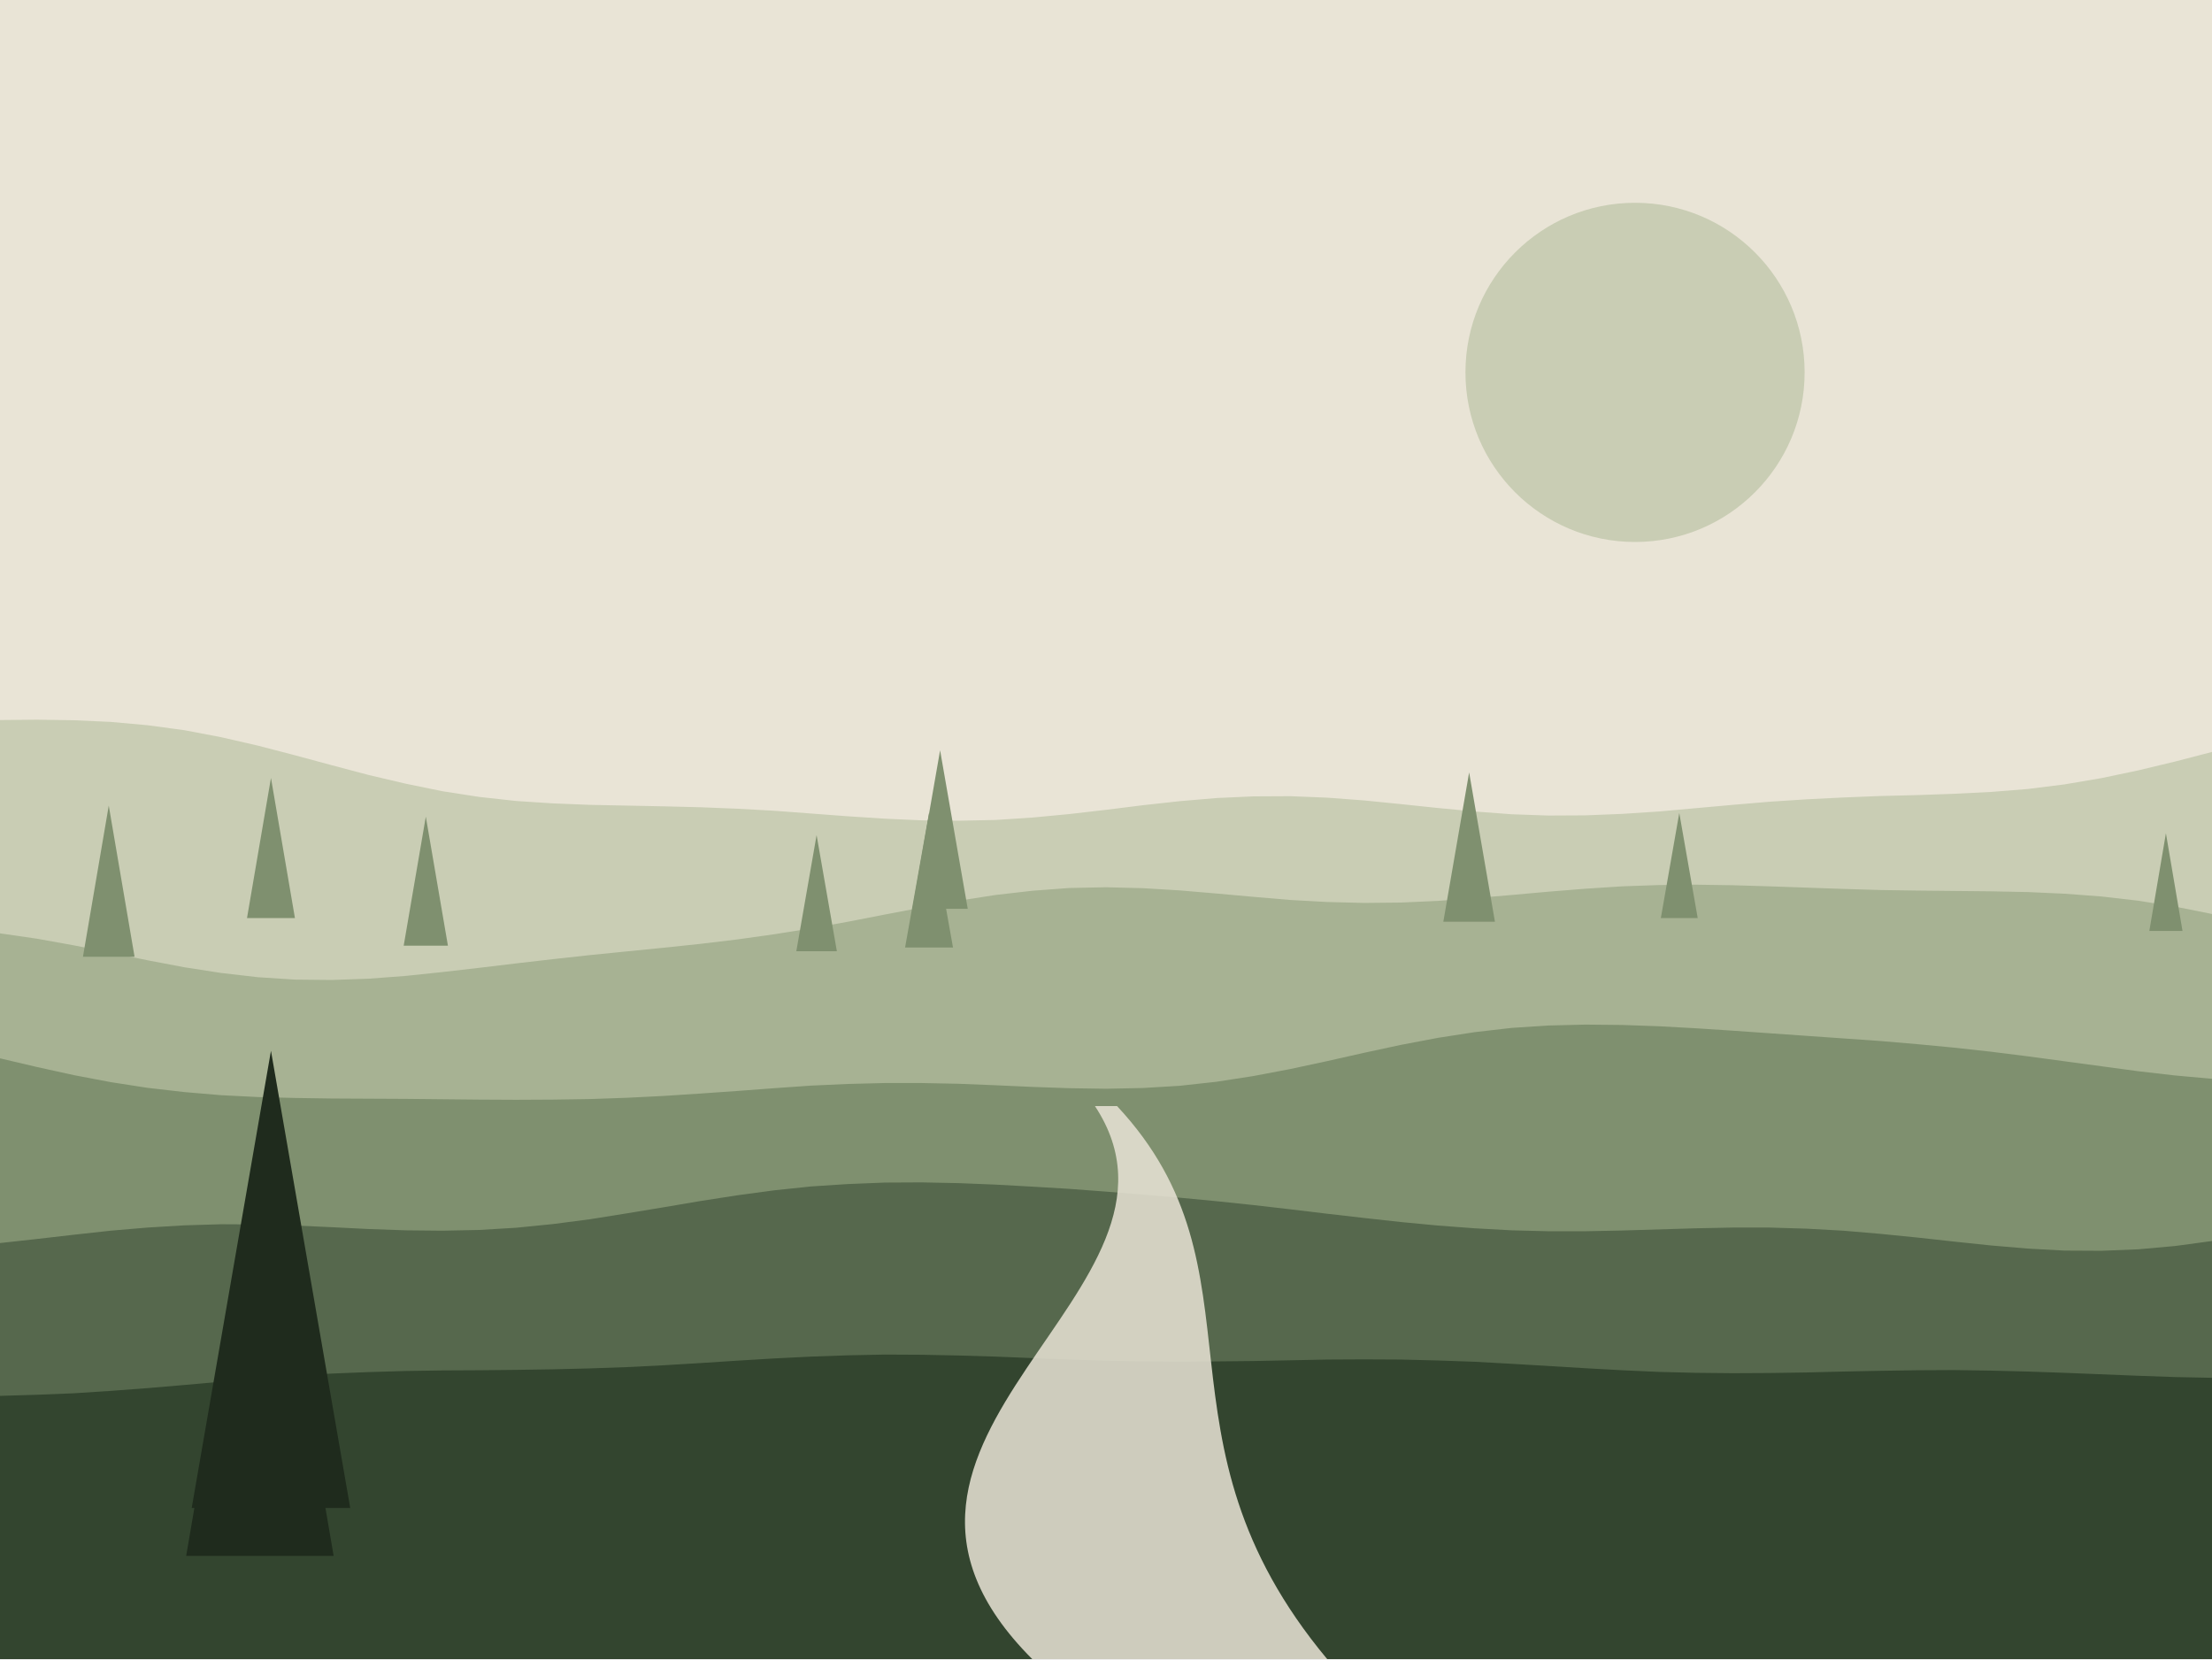
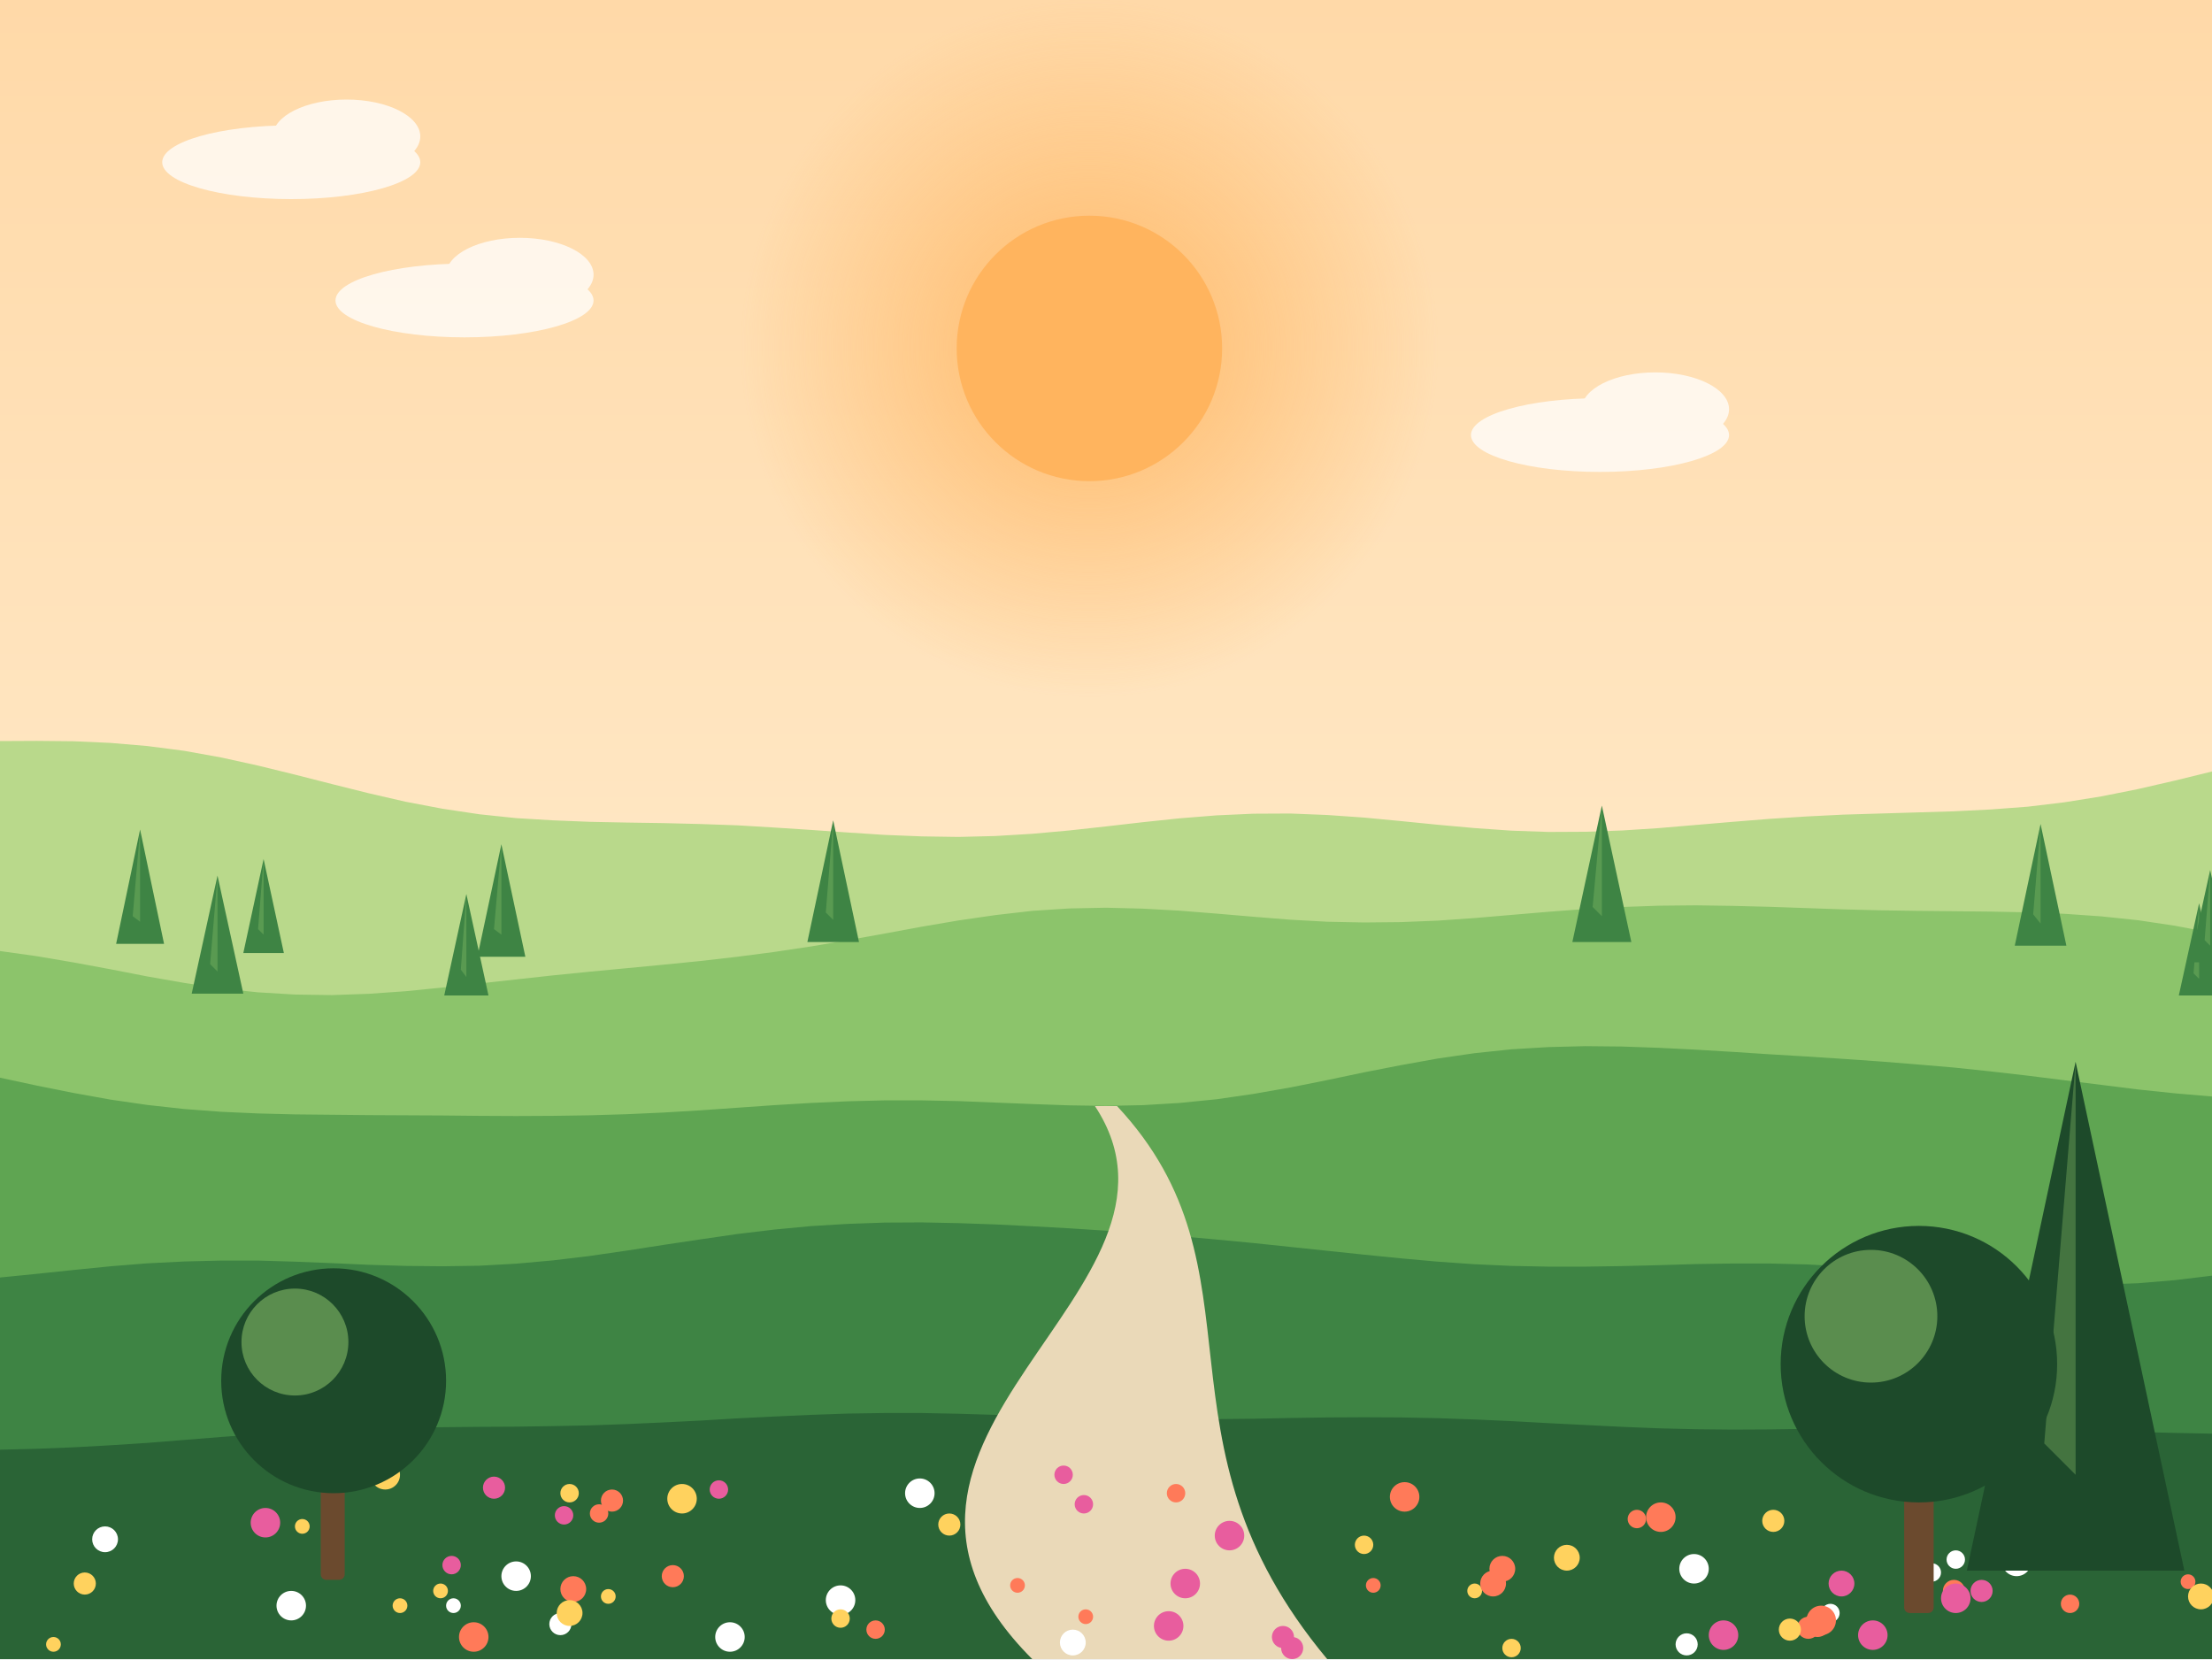
<svg xmlns="http://www.w3.org/2000/svg" viewBox="0 0 1200 900" preserveAspectRatio="xMidYMid slice">
-   <rect width="1200" height="900" fill="#E9E4D6" />
-   <circle cx="887" cy="202" r="92" fill="#C9CDB4" />
-   <polygon fill="#C9CDB4" points="0,900 0,390.6 20,390.4 40,390.7 60,391.6 80,393.4 100,396.1 120,399.9 140,404.5 160,409.7 180,415.1 200,420.4 220,425.1 240,429.2 260,432.3 280,434.5 300,435.8 320,436.6 340,437.0 360,437.4 380,437.9 400,438.7 420,439.8 440,441.3 460,442.8 480,444.1 500,445.0 520,445.2 540,444.8 560,443.5 580,441.6 600,439.3 620,436.8 640,434.6 660,432.9 680,432.0 700,431.9 720,432.7 740,434.2 760,436.2 780,438.3 800,440.2 820,441.7 840,442.4 860,442.3 880,441.5 900,440.2 920,438.4 940,436.6 960,434.9 980,433.6 1000,432.6 1020,431.8 1040,431.3 1060,430.6 1080,429.6 1100,428.0 1120,425.5 1140,422.1 1160,417.9 1180,413.1 1200,407.9 1200,900" />
-   <polygon fill="#A7B293" points="0,900 0,506.3 20,509.2 40,512.8 60,516.8 80,520.9 100,524.7 120,527.8 140,530.1 160,531.4 180,531.6 200,530.9 220,529.4 240,527.3 260,525.0 280,522.6 300,520.3 320,518.1 340,516.1 360,514.1 380,512.0 400,509.6 420,506.8 440,503.6 460,500.0 480,496.1 500,492.3 520,488.6 540,485.5 560,483.2 580,481.7 600,481.3 620,481.8 640,483.0 660,484.7 680,486.5 700,488.2 720,489.3 740,489.8 760,489.6 780,488.7 800,487.2 820,485.5 840,483.7 860,482.1 880,480.8 900,480.1 920,479.9 940,480.2 960,480.8 980,481.5 1000,482.2 1020,482.8 1040,483.1 1060,483.3 1080,483.5 1100,483.9 1120,484.8 1140,486.3 1160,488.6 1180,491.8 1200,495.8 1200,900" />
-   <polygon fill="#7F906F" points="59,437 45,519 73,519" />
-   <polygon fill="#7F906F" points="510,407 495,493 525,493" />
-   <polygon fill="#7F906F" points="231,443 219,513 243,513" />
-   <polygon fill="#7F906F" points="504,441 491,514 517,514" />
-   <polygon fill="#7F906F" points="1175,452 1166,505 1184,505" />
-   <polygon fill="#7F906F" points="443,453 432,516 454,516" />
-   <polygon fill="#7F906F" points="797,419 783,500 811,500" />
-   <polygon fill="#7F906F" points="147,422 134,498 160,498" />
-   <polygon fill="#7F906F" points="911,441 901,498 921,498" />
-   <polygon fill="#7F906F" points="0,900 0,574.1 20,578.8 40,583.2 60,587.0 80,590.1 100,592.4 120,594.1 140,595.1 160,595.6 180,595.9 200,596.0 220,596.1 240,596.3 260,596.5 280,596.6 300,596.5 320,596.2 340,595.5 360,594.5 380,593.2 400,591.8 420,590.3 440,588.9 460,588.0 480,587.5 500,587.5 520,587.9 540,588.7 560,589.6 580,590.3 600,590.6 620,590.2 640,589.0 660,586.8 680,583.7 700,579.9 720,575.6 740,571.1 760,566.8 780,563.0 800,559.9 820,557.6 840,556.3 860,555.8 880,556.0 900,556.7 920,557.8 940,559.1 960,560.5 980,561.9 1000,563.3 1020,564.7 1040,566.4 1060,568.3 1080,570.5 1100,573.0 1120,575.7 1140,578.4 1160,581.1 1180,583.4 1200,585.2 1200,900" />
-   <polygon fill="#56684D" points="0,900 0,674.3 20,672.1 40,669.8 60,667.6 80,665.9 100,664.7 120,664.1 140,664.2 160,664.8 180,665.7 200,666.7 220,667.4 240,667.6 260,667.2 280,666.0 300,664.0 320,661.4 340,658.2 360,654.9 380,651.5 400,648.4 420,645.7 440,643.6 460,642.3 480,641.5 500,641.4 520,641.8 540,642.6 560,643.7 580,644.9 600,646.4 620,648.0 640,649.7 660,651.6 680,653.7 700,656.0 720,658.4 740,660.7 760,662.9 780,664.8 800,666.3 820,667.4 840,667.9 860,667.9 880,667.5 900,666.9 920,666.3 940,665.9 960,665.9 980,666.5 1000,667.6 1020,669.3 1040,671.3 1060,673.5 1080,675.6 1100,677.3 1120,678.4 1140,678.5 1160,677.7 1180,675.9 1200,673.2 1200,900" />
-   <polygon fill="#33452F" points="0,900 0,757.2 20,756.6 40,755.8 60,754.5 80,753.0 100,751.3 120,749.5 140,747.8 160,746.3 180,745.1 200,744.3 220,743.7 240,743.4 260,743.3 280,743.1 300,742.8 320,742.3 340,741.6 360,740.6 380,739.4 400,738.1 420,736.9 440,735.9 460,735.2 480,734.8 500,734.9 520,735.3 540,735.9 560,736.7 580,737.5 600,738.1 620,738.5 640,738.7 660,738.5 680,738.3 700,737.9 720,737.5 740,737.4 760,737.5 780,738.0 800,738.7 820,739.8 840,741.0 860,742.2 880,743.3 900,744.2 920,744.7 940,744.9 960,744.8 980,744.5 1000,744.0 1020,743.6 1040,743.3 1060,743.2 1080,743.5 1100,744.0 1120,744.7 1140,745.5 1160,746.3 1180,747.0 1200,747.4 1200,900" />
-   <path fill="#E9E4D6" opacity=".85" d="M594,600 C660,700 440,780 560,900 L720,900 C620,780 690,690 606,600 Z" />
-   <polygon fill="#1F2B1D" points="147,570 104,818 190,818" />
-   <polygon fill="#1F2B1D" points="141,610 101,844 181,844" />
+   <defs>
+     <linearGradient id="s" x1="0" y1="0" x2="0" y2="1">
+       <stop offset="0" stop-color="#FFD9A8" />
+       <stop offset="1" stop-color="#FFF3DC" />
+     </linearGradient>
+     <radialGradient id="g">
+       <stop offset="0" stop-color="#FFB45E" stop-opacity=".9" />
+       <stop offset="1" stop-color="#FFB45E" stop-opacity="0" />
+     </radialGradient>
+   </defs>
+   <rect width="1200" height="900" fill="url(#s)" />
+   <circle cx="591" cy="189" r="190" fill="url(#g)" />
+   <circle cx="591" cy="189" r="72" fill="#FFB45E" />
+   <g fill="#FFFFFF" opacity=".75">
+     <ellipse cx="868" cy="236" rx="70" ry="20" />
+     <ellipse cx="898" cy="222" rx="40" ry="20" />
+   </g>
+   <g fill="#FFFFFF" opacity=".75">
+     <ellipse cx="158" cy="88" rx="70" ry="20" />
+     <ellipse cx="188" cy="74" rx="40" ry="20" />
+   </g>
+   <g fill="#FFFFFF" opacity=".75">
+     <ellipse cx="252" cy="163" rx="70" ry="20" />
+     <ellipse cx="282" cy="149" rx="40" ry="20" />
+   </g>
+   <polygon fill="#B9D98B" points="0,900 0,402.0 20,401.9 40,402.1 60,403.0 80,404.7 100,407.3 120,410.9 140,415.3 160,420.2 180,425.3 200,430.3 220,434.9 240,438.7 260,441.7 280,443.8 300,445.0 320,445.8 340,446.2 360,446.5 380,447.0 400,447.7 420,448.9 440,450.2 460,451.6 480,452.9 500,453.7 520,454.0 540,453.5 560,452.3 580,450.5 600,448.3 620,446.0 640,443.9 660,442.3 680,441.4 700,441.3 720,442.1 740,443.5 760,445.4 780,447.4 800,449.2 820,450.6 840,451.3 860,451.2 880,450.5 900,449.2 920,447.5 940,445.8 960,444.2 980,442.9 1000,441.9 1020,441.3 1040,440.7 1060,440.1 1080,439.1 1100,437.6 1120,435.2 1140,432.0 1160,428.0 1180,423.4 1200,418.5 1200,900" />
+   <polygon fill="#8CC46B" points="0,900 0,515.9 20,518.7 40,522.1 60,525.8 80,529.7 100,533.2 120,536.2 140,538.3 160,539.5 180,539.8 200,539.1 220,537.7 240,535.7 260,533.5 280,531.3 300,529.1 320,527.1 340,525.2 360,523.3 380,521.3 400,519.0 420,516.4 440,513.4 460,510.0 480,506.4 500,502.7 520,499.3 540,496.4 560,494.1 580,492.8 600,492.4 620,492.9 640,494.0 660,495.6 680,497.3 700,498.9 720,500.0 740,500.4 760,500.2 780,499.4 800,498.0 820,496.3 840,494.6 860,493.1 880,492.0 900,491.3 920,491.1 940,491.4 960,491.9 980,492.6 1000,493.3 1020,493.8 1040,494.1 1060,494.3 1080,494.5 1100,494.9 1120,495.7 1140,497.1 1160,499.2 1180,502.2 1200,506.0 1200,900" />
+   <polygon fill="#3E8444" points="118,475 104,539 132,539" />
+   <polygon fill="#8CC46B" opacity=".35" points="118,475 114,523 118,527" />
+   <polygon fill="#3E8444" points="76,450 63,512 89,512" />
+   <polygon fill="#8CC46B" opacity=".35" points="76,450 72,497 76,500" />
+   <polygon fill="#3E8444" points="143,466 132,517 154,517" />
+   <polygon fill="#8CC46B" opacity=".35" points="143,466 140,504 143,507" />
+   <polygon fill="#3E8444" points="869,437 853,511 885,511" />
+   <polygon fill="#8CC46B" opacity=".35" points="869,437 864,492 869,497" />
+   <polygon fill="#3E8444" points="253,485 241,540 265,540" />
+   <polygon fill="#8CC46B" opacity=".35" points="253,485 250,526 253,530" />
+   <polygon fill="#3E8444" points="1193,490 1182,540 1204,540" />
+   <polygon fill="#8CC46B" opacity=".35" points="1193,490 1190,528 1193,531" />
+   <polygon fill="#3E8444" points="1199,472 1188,522 1210,522" />
+   <polygon fill="#8CC46B" opacity=".35" points="1199,472 1196,510 1199,513" />
+   <polygon fill="#3E8444" points="452,445 438,511 466,511" />
+   <polygon fill="#8CC46B" opacity=".35" points="452,445 448,495 452,499" />
+   <polygon fill="#3E8444" points="272,458 259,519 285,519" />
+   <polygon fill="#8CC46B" opacity=".35" points="272,458 268,504 272,507" />
+   <polygon fill="#3E8444" points="1107,447 1093,513 1121,513" />
+   <polygon fill="#8CC46B" opacity=".35" points="1107,447 1103,496 1107,501" />
+   <polygon fill="#5FA552" points="0,900 0,584.6 20,588.9 40,592.9 60,596.5 80,599.4 100,601.6 120,603.1 140,604.0 160,604.5 180,604.7 200,604.9 220,605.0 240,605.1 260,605.3 280,605.4 300,605.3 320,605.0 340,604.4 360,603.5 380,602.3 400,600.9 420,599.5 440,598.3 460,597.4 480,596.9 500,596.9 520,597.3 540,598.1 560,598.9 580,599.6 600,599.9 620,599.5 640,598.3 660,596.3 680,593.4 700,589.9 720,585.9 740,581.7 760,577.8 780,574.2 800,571.3 820,569.2 840,568.0 860,567.5 880,567.7 900,568.4 920,569.4 940,570.6 960,571.9 980,573.1 1000,574.4 1020,575.8 1040,577.4 1060,579.1 1080,581.2 1100,583.5 1120,586.0 1140,588.5 1160,591.0 1180,593.1 1200,594.8 1200,900" />
+   <polygon fill="#3E8444" points="0,900 0,693.0 20,691.0 40,688.9 60,686.9 80,685.3 100,684.3 120,683.8 140,683.8 160,684.4 180,685.2 200,686.1 220,686.7 240,686.9 260,686.6 280,685.5 300,683.7 320,681.3 340,678.4 360,675.3 380,672.3 400,669.4 420,667.0 440,665.1 460,663.9 480,663.2 500,663.1 520,663.5 540,664.2 560,665.2 580,666.3 600,667.6 620,669.1 640,670.6 660,672.4 680,674.3 700,676.4 720,678.5 740,680.6 760,682.6 780,684.4 800,685.8 820,686.7 840,687.1 860,687.1 880,686.8 900,686.3 920,685.7 940,685.4 960,685.4 980,685.9 1000,686.9 1020,688.4 1040,690.3 1060,692.3 1080,694.2 1100,695.8 1120,696.7 1140,696.8 1160,696.1 1180,694.4 1200,692.0 1200,900" />
+   <polygon fill="#2A6436" points="0,900 0,786.4 20,785.9 40,785.1 60,784.0 80,782.7 100,781.1 120,779.5 140,778.0 160,776.7 180,775.7 200,774.9 220,774.4 240,774.2 260,774.0 280,773.9 300,773.6 320,773.2 340,772.5 360,771.6 380,770.6 400,769.4 420,768.4 440,767.5 460,766.8 480,766.5 500,766.5 520,766.9 540,767.5 560,768.2 580,768.9 600,769.4 620,769.8 640,769.9 660,769.8 680,769.6 700,769.2 720,768.9 740,768.8 760,768.9 780,769.3 800,770.0 820,770.9 840,772.0 860,773.0 880,774.0 900,774.8 920,775.3 940,775.5 960,775.4 980,775.1 1000,774.7 1020,774.3 1040,774.0 1060,774.0 1080,774.2 1100,774.6 1120,775.3 1140,776.0 1160,776.8 1180,777.3 1200,777.7 1200,900" />
+   <path fill="#EAD9B8" d="M594,600 C660,700 440,780 560,900 L720,900 C620,780 690,690 606,600 Z" />
+   <circle cx="370" cy="813" r="8" fill="#FFD25E" />
+   <circle cx="762" cy="812" r="8" fill="#FF7A59" />
+   <circle cx="1155" cy="807" r="8" fill="#FFD25E" />
+   <circle cx="1016" cy="887" r="8" fill="#E85D9E" />
+   <circle cx="643" cy="859" r="8" fill="#E85D9E" />
+   <circle cx="740" cy="838" r="5" fill="#FFD25E" />
+   <circle cx="499" cy="810" r="8" fill="#FFFFFF" />
+   <circle cx="1075" cy="863" r="6" fill="#E85D9E" />
+   <circle cx="589" cy="877" r="4" fill="#FF7A59" />
+   <circle cx="1048" cy="853" r="5" fill="#FFFFFF" />
+   <circle cx="311" cy="862" r="7" fill="#FF7A59" />
+   <circle cx="158" cy="871" r="8" fill="#FFFFFF" />
+   <circle cx="696" cy="888" r="6" fill="#E85D9E" />
+   <circle cx="1187" cy="858" r="4" fill="#FF7A59" />
+   <circle cx="552" cy="860" r="4" fill="#FF7A59" />
+   <circle cx="634" cy="882" r="8" fill="#E85D9E" />
+   <circle cx="582" cy="891" r="7" fill="#FFFFFF" />
+   <circle cx="46" cy="859" r="6" fill="#FFD25E" />
+   <circle cx="239" cy="863" r="4" fill="#FFD25E" />
+   <circle cx="588" cy="816" r="5" fill="#E85D9E" />
+   <circle cx="800" cy="863" r="4" fill="#FFD25E" />
+   <circle cx="919" cy="851" r="8" fill="#FFFFFF" />
+   <circle cx="280" cy="855" r="8" fill="#FFFFFF" />
+   <circle cx="850" cy="845" r="7" fill="#FFD25E" />
+   <circle cx="309" cy="810" r="5" fill="#FFD25E" />
+   <circle cx="475" cy="884" r="5" fill="#FF7A59" />
+   <circle cx="993" cy="875" r="5" fill="#FFFFFF" />
+   <circle cx="577" cy="800" r="5" fill="#E85D9E" />
+   <circle cx="1094" cy="847" r="8" fill="#FFFFFF" />
+   <circle cx="257" cy="888" r="8" fill="#FF7A59" />
+   <circle cx="935" cy="887" r="8" fill="#E85D9E" />
+   <circle cx="815" cy="851" r="7" fill="#FF7A59" />
+   <circle cx="986" cy="881" r="7" fill="#FF7A59" />
+   <circle cx="390" cy="808" r="5" fill="#E85D9E" />
+   <circle cx="332" cy="814" r="6" fill="#FF7A59" />
+   <circle cx="209" cy="800" r="8" fill="#FFD25E" />
+   <circle cx="1098" cy="812" r="6" fill="#FF7A59" />
+   <circle cx="144" cy="826" r="8" fill="#E85D9E" />
+   <circle cx="304" cy="881" r="6" fill="#FFFFFF" />
+   <circle cx="745" cy="860" r="4" fill="#FF7A59" />
+   <circle cx="999" cy="859" r="7" fill="#E85D9E" />
+   <circle cx="638" cy="810" r="5" fill="#FF7A59" />
+   <circle cx="701" cy="894" r="6" fill="#E85D9E" />
+   <circle cx="330" cy="866" r="4" fill="#FFD25E" />
+   <circle cx="1081" cy="846" r="5" fill="#FF7A59" />
+   <circle cx="1081" cy="838" r="4" fill="#FFFFFF" />
+   <circle cx="1061" cy="846" r="5" fill="#FFFFFF" />
+   <circle cx="456" cy="868" r="8" fill="#FFFFFF" />
+   <circle cx="456" cy="878" r="5" fill="#FFD25E" />
+   <circle cx="820" cy="894" r="5" fill="#FFD25E" />
+   <circle cx="1060" cy="863" r="6" fill="#FF7A59" />
+   <circle cx="57" cy="835" r="7" fill="#FFFFFF" />
+   <circle cx="396" cy="888" r="8" fill="#FFFFFF" />
+   <circle cx="915" cy="892" r="6" fill="#FFFFFF" />
+   <circle cx="164" cy="828" r="4" fill="#FFD25E" />
+   <circle cx="962" cy="825" r="6" fill="#FFD25E" />
+   <circle cx="988" cy="879" r="8" fill="#FF7A59" />
+   <circle cx="981" cy="883" r="6" fill="#FF7A59" />
+   <circle cx="245" cy="849" r="5" fill="#E85D9E" />
+   <circle cx="365" cy="855" r="6" fill="#FF7A59" />
+   <circle cx="810" cy="859" r="7" fill="#FF7A59" />
+   <circle cx="325" cy="821" r="5" fill="#FF7A59" />
+   <circle cx="309" cy="875" r="7" fill="#FFD25E" />
+   <circle cx="971" cy="884" r="6" fill="#FFD25E" />
+   <circle cx="1123" cy="870" r="5" fill="#FF7A59" />
+   <circle cx="29" cy="892" r="4" fill="#FFD25E" />
+   <circle cx="888" cy="824" r="5" fill="#FF7A59" />
+   <circle cx="515" cy="827" r="6" fill="#FFD25E" />
+   <circle cx="667" cy="833" r="8" fill="#E85D9E" />
+   <circle cx="268" cy="807" r="6" fill="#E85D9E" />
+   <circle cx="1194" cy="866" r="7" fill="#FFD25E" />
+   <circle cx="1089" cy="819" r="8" fill="#FF7A59" />
+   <circle cx="901" cy="823" r="8" fill="#FF7A59" />
+   <circle cx="306" cy="822" r="5" fill="#E85D9E" />
+   <circle cx="246" cy="871" r="4" fill="#FFFFFF" />
+   <circle cx="1061" cy="867" r="8" fill="#E85D9E" />
+   <circle cx="217" cy="871" r="4" fill="#FFD25E" />
+   <rect x="174" y="802" width="13" height="55" rx="3" fill="#6B4A2E" />
+   <circle cx="181" cy="749" r="61" fill="#1D4A2A" />
+   <circle cx="160" cy="728" r="29" fill="#8CC46B" opacity=".55" />
+   <polygon fill="#1D4A2A" points="1126,576 1067,852 1185,852" />
+   <polygon fill="#8CC46B" opacity=".35" points="1126,576 1109,783 1126,800" />
+   <rect x="1033" y="806" width="16" height="69" rx="3" fill="#6B4A2E" />
+   <circle cx="1041" cy="740" r="75" fill="#1D4A2A" />
+   <circle cx="1015" cy="714" r="36" fill="#8CC46B" opacity=".55" />
</svg>
